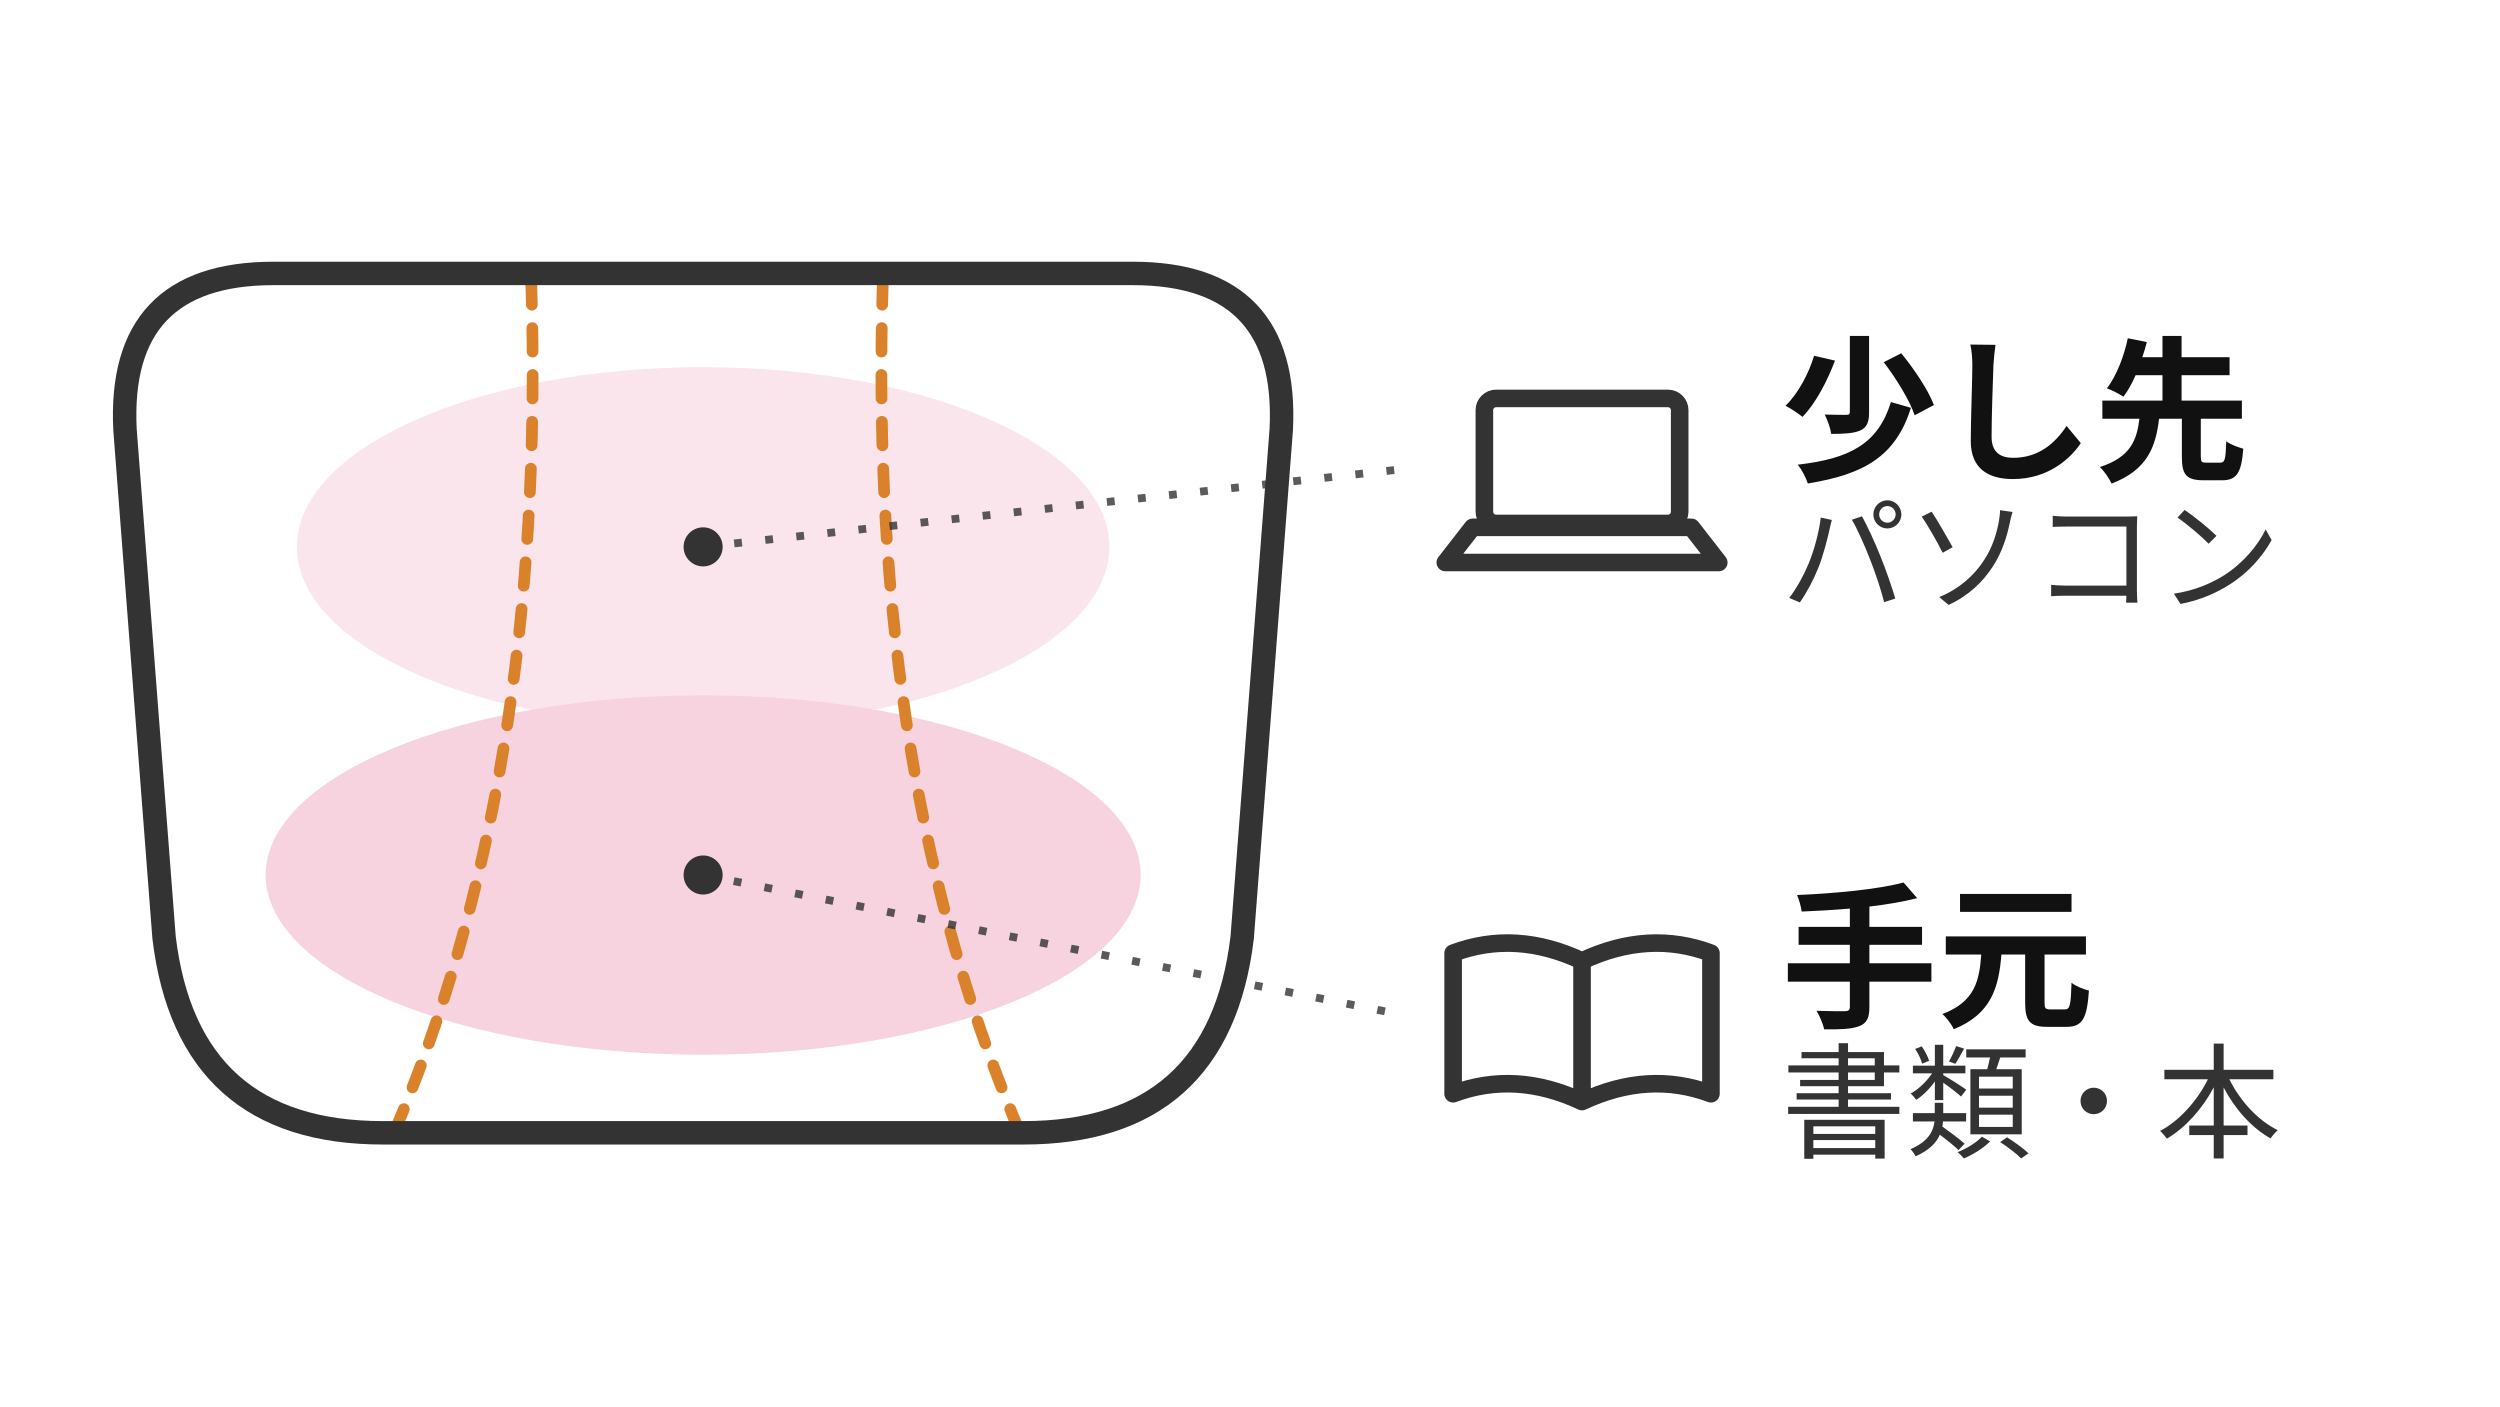
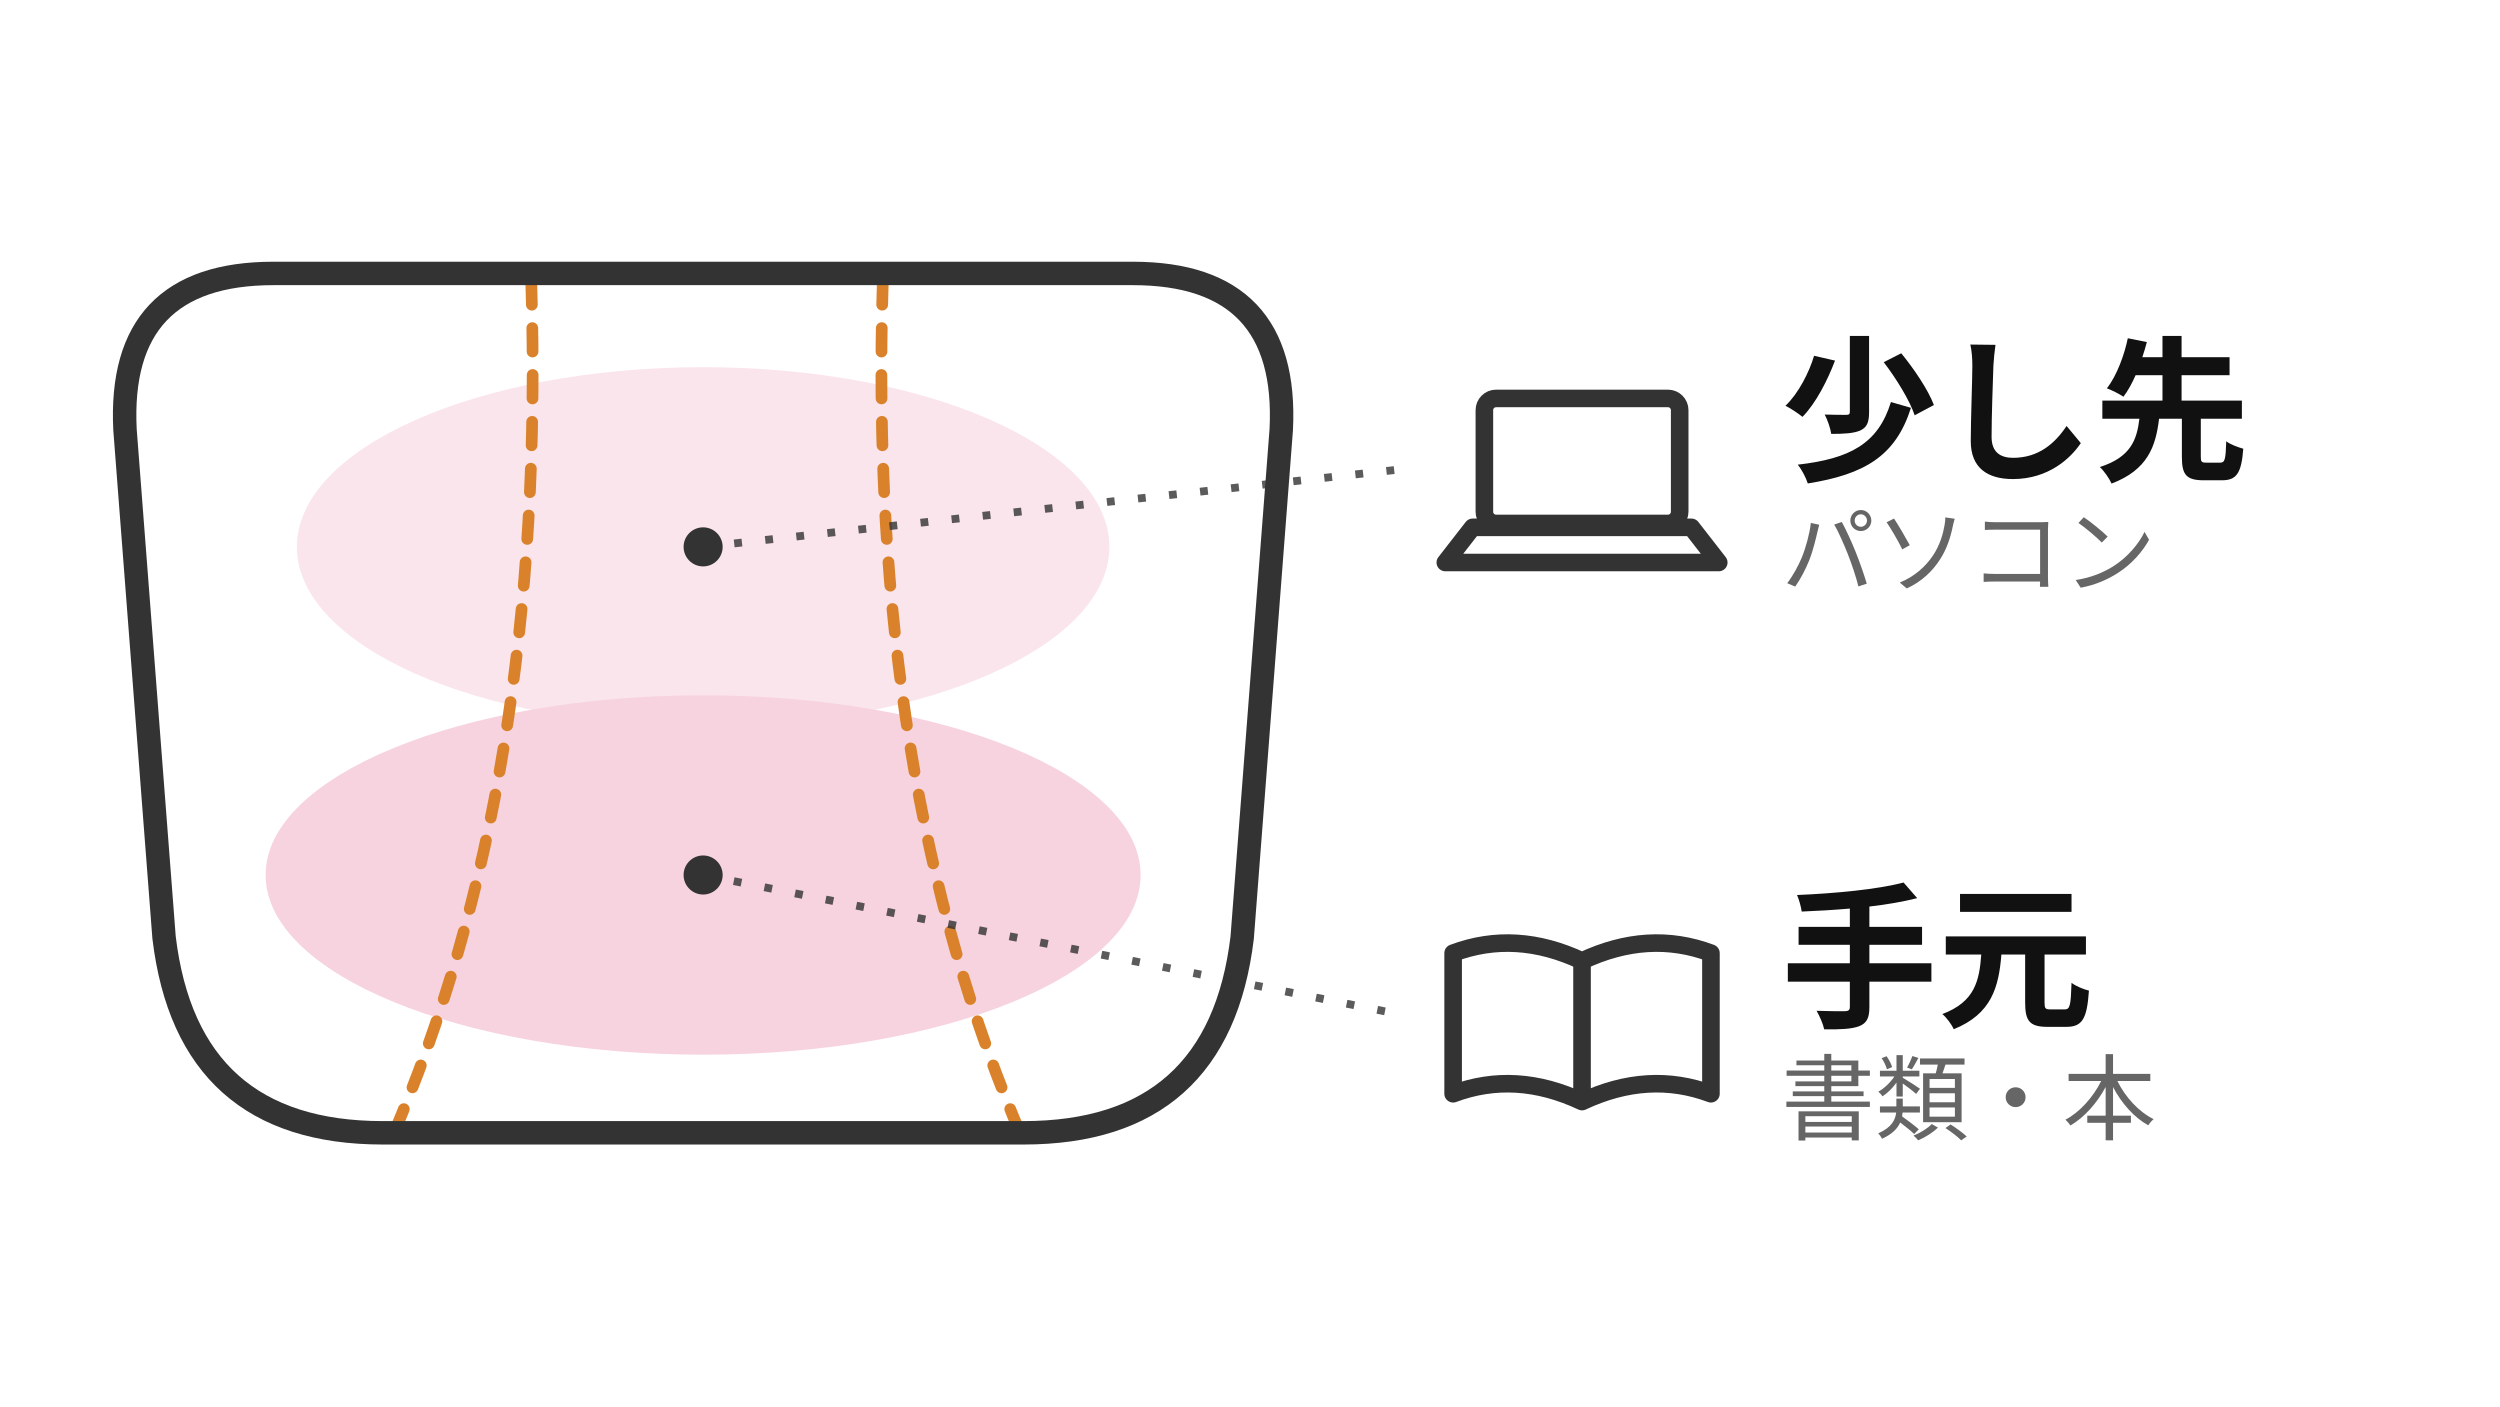
<svg xmlns="http://www.w3.org/2000/svg" width="640" height="360" viewBox="0 0 640 360">
  <defs>
    <clipPath id="l">
      <path d="M70,70 H290 Q330,70 328,110 L318,240 Q312,290 262,290 H98 Q48,290 42,240 L32,110 Q30,70 70,70 Z" />
    </clipPath>
  </defs>
  <g clip-path="url(#l)">
    <ellipse cx="180" cy="140" rx="104" ry="46" fill="#F7D3DF" fill-opacity=".6" />
    <ellipse cx="180" cy="224" rx="112" ry="46" fill="#F7D3DF" />
  </g>
  <g fill="none" stroke="#D9822B" stroke-width="3" stroke-dasharray="6 6" stroke-linecap="round">
    <path d="M136,72 Q140,200 100,292" />
    <path d="M226,72 Q222,200 262,292" />
  </g>
  <path d="M70,70 H290 Q330,70 328,110 L318,240 Q312,290 262,290 H98 Q48,290 42,240 L32,110 Q30,70 70,70 Z" fill="none" stroke="#333333" stroke-width="6" stroke-linejoin="round" />
  <path d="M180,140 L360,120 M180,224 L360,260" fill="none" stroke="#333333" stroke-width="2" stroke-dasharray="2 6" stroke-opacity=".8" />
  <circle cx="180" cy="140" r="5" fill="#333333" />
  <circle cx="180" cy="224" r="5" fill="#333333" />
  <g fill="none" stroke="#333333" stroke-width="4.5" stroke-linecap="round" stroke-linejoin="round">
    <rect x="380" y="102" width="50" height="32" rx="3" />
    <path d="M370,144 H440 L433,135 H377 Z" />
    <path d="M372,244 Q388,238 405,246 Q422,238 438,244 V280 Q422,274 405,282 Q388,274 372,280 Z M405,246 V282" />
  </g>
  <g font-family="'Noto Sans JP', sans-serif" font-weight="700">
    <text x="456" y="120" font-size="40" fill="#111111">少し先</text>
-     <text x="456" y="154" font-size="32" fill="#333" font-weight="500">パソコン</text>
+     <text x="456" y="150" font-size="24" fill="#666" font-weight="500">パソコン</text>
    <text x="456" y="260" font-size="40" fill="#111111">手元</text>
-     <text x="456" y="294" font-size="32" fill="#333" font-weight="500">書類・本</text>
+     <text x="456" y="290" font-size="24" fill="#666" font-weight="500">書類・本</text>
  </g>
</svg>
